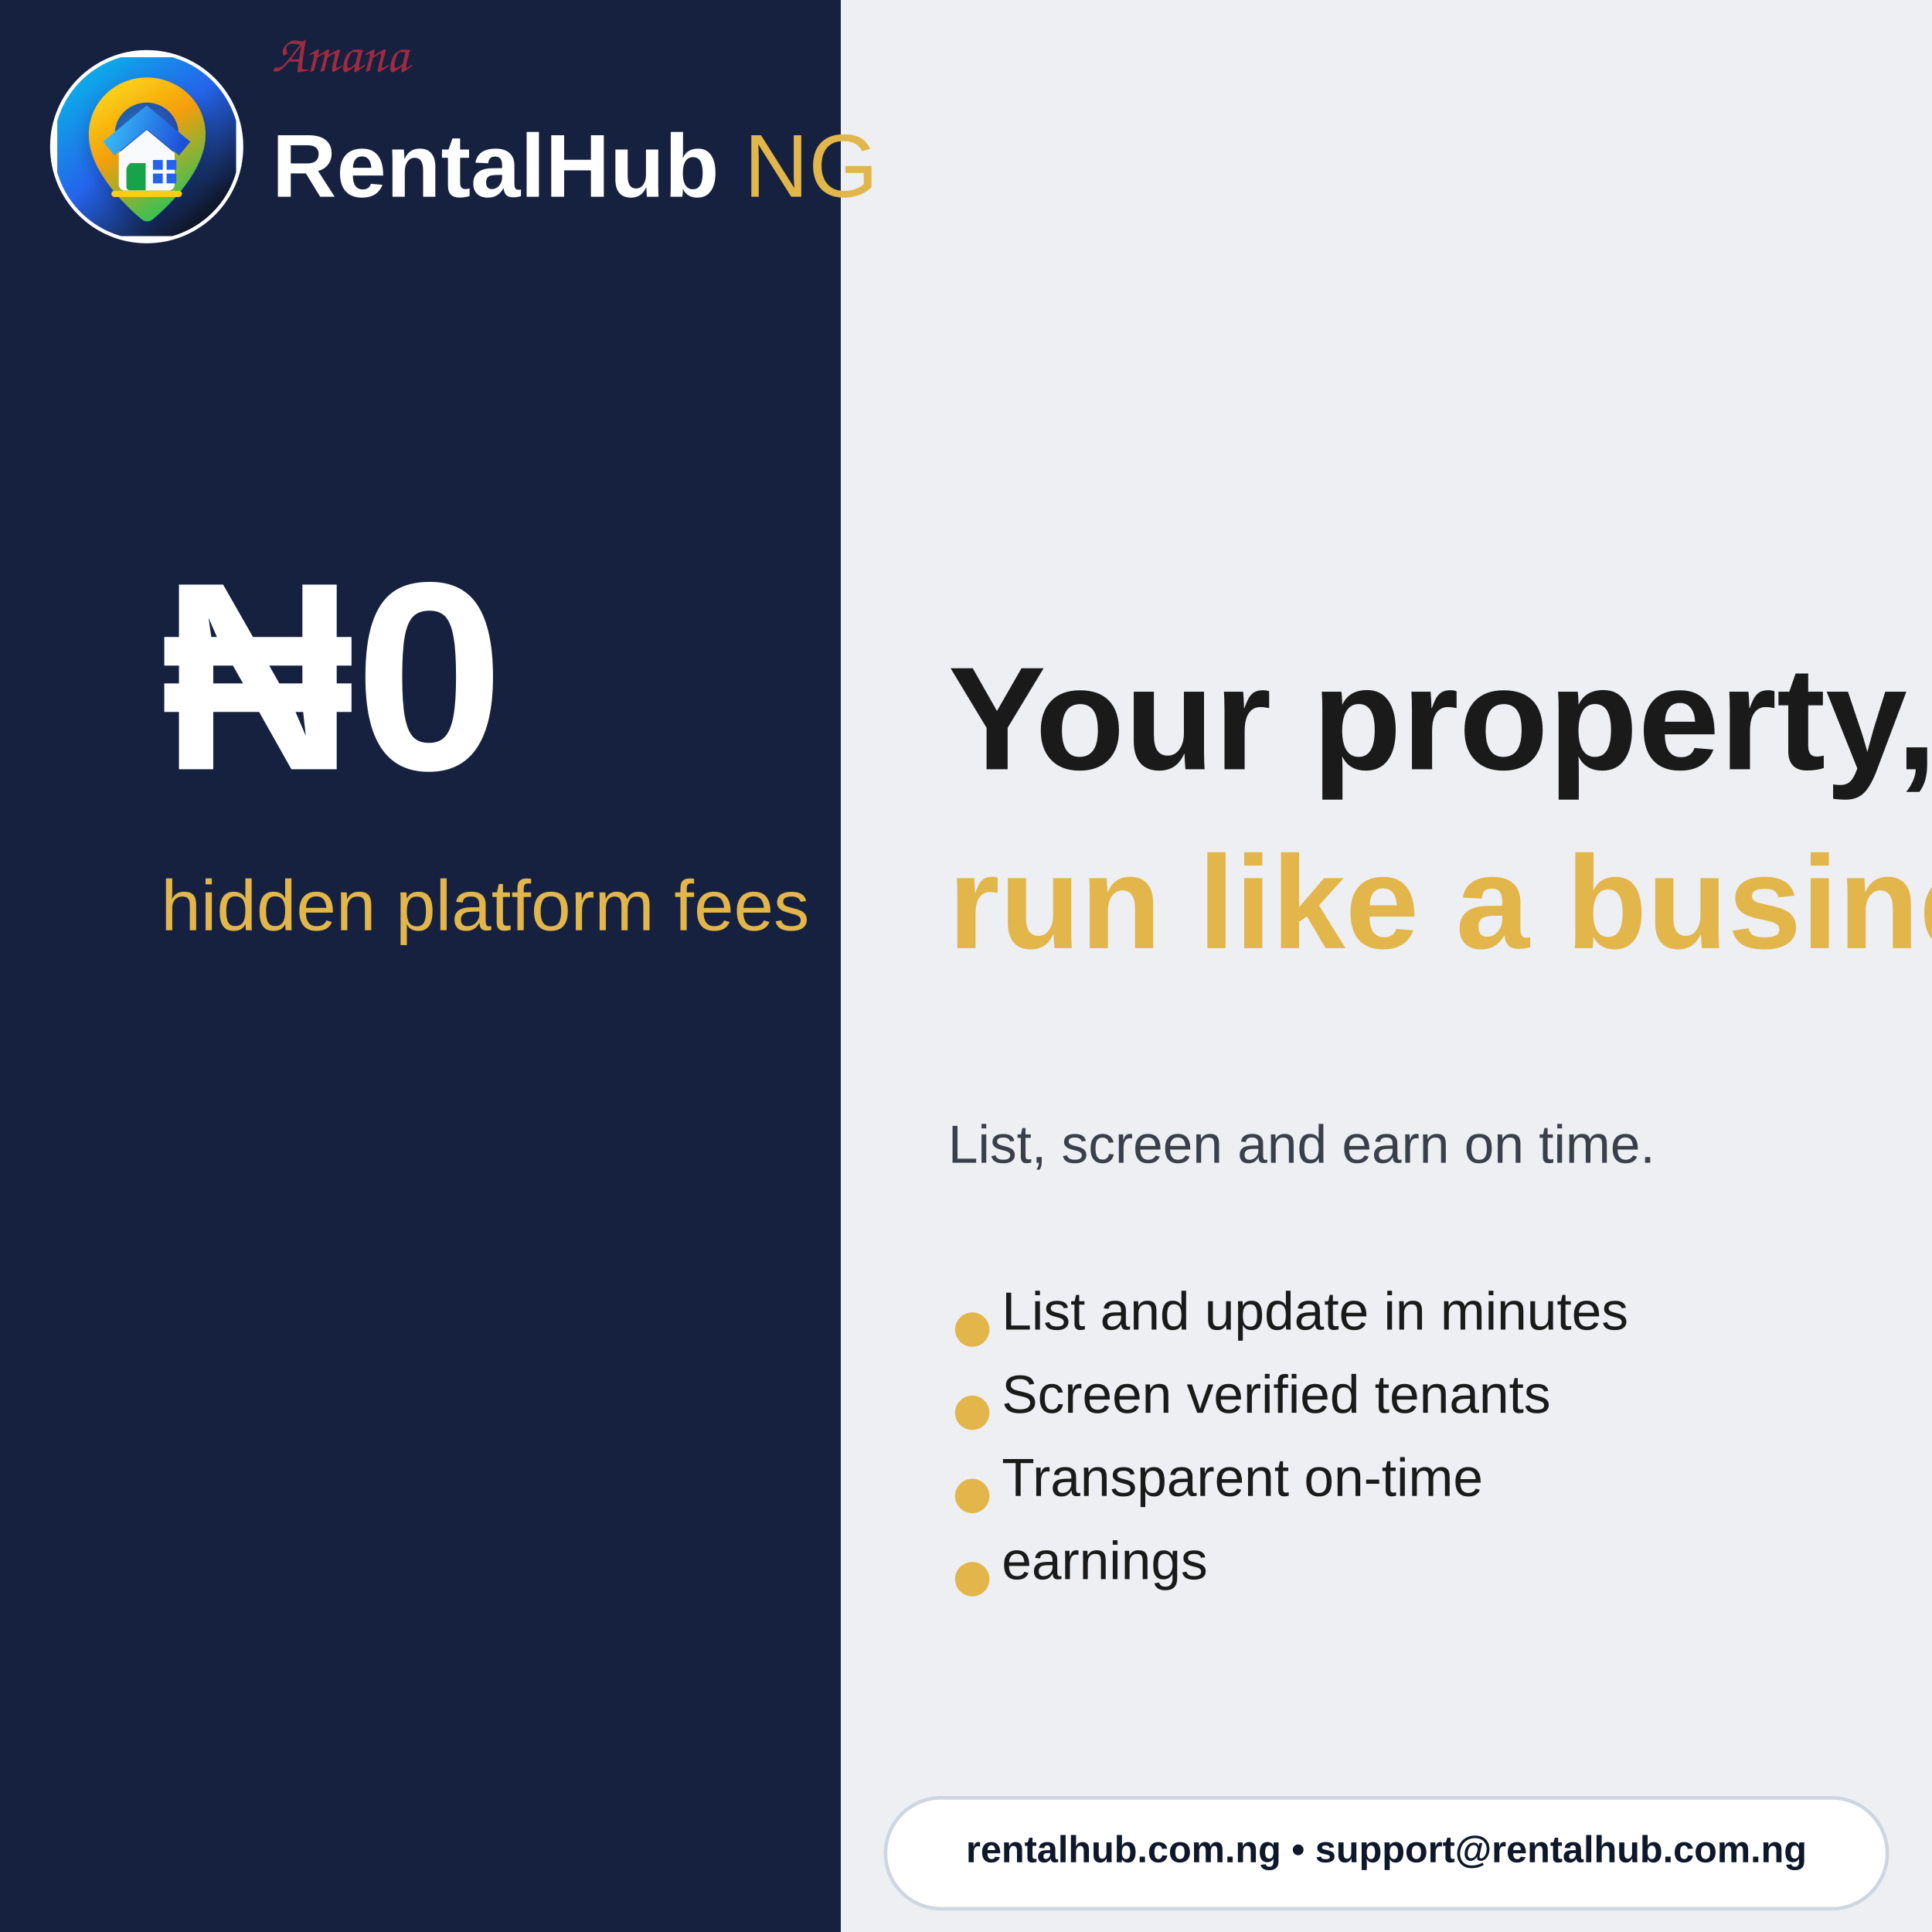
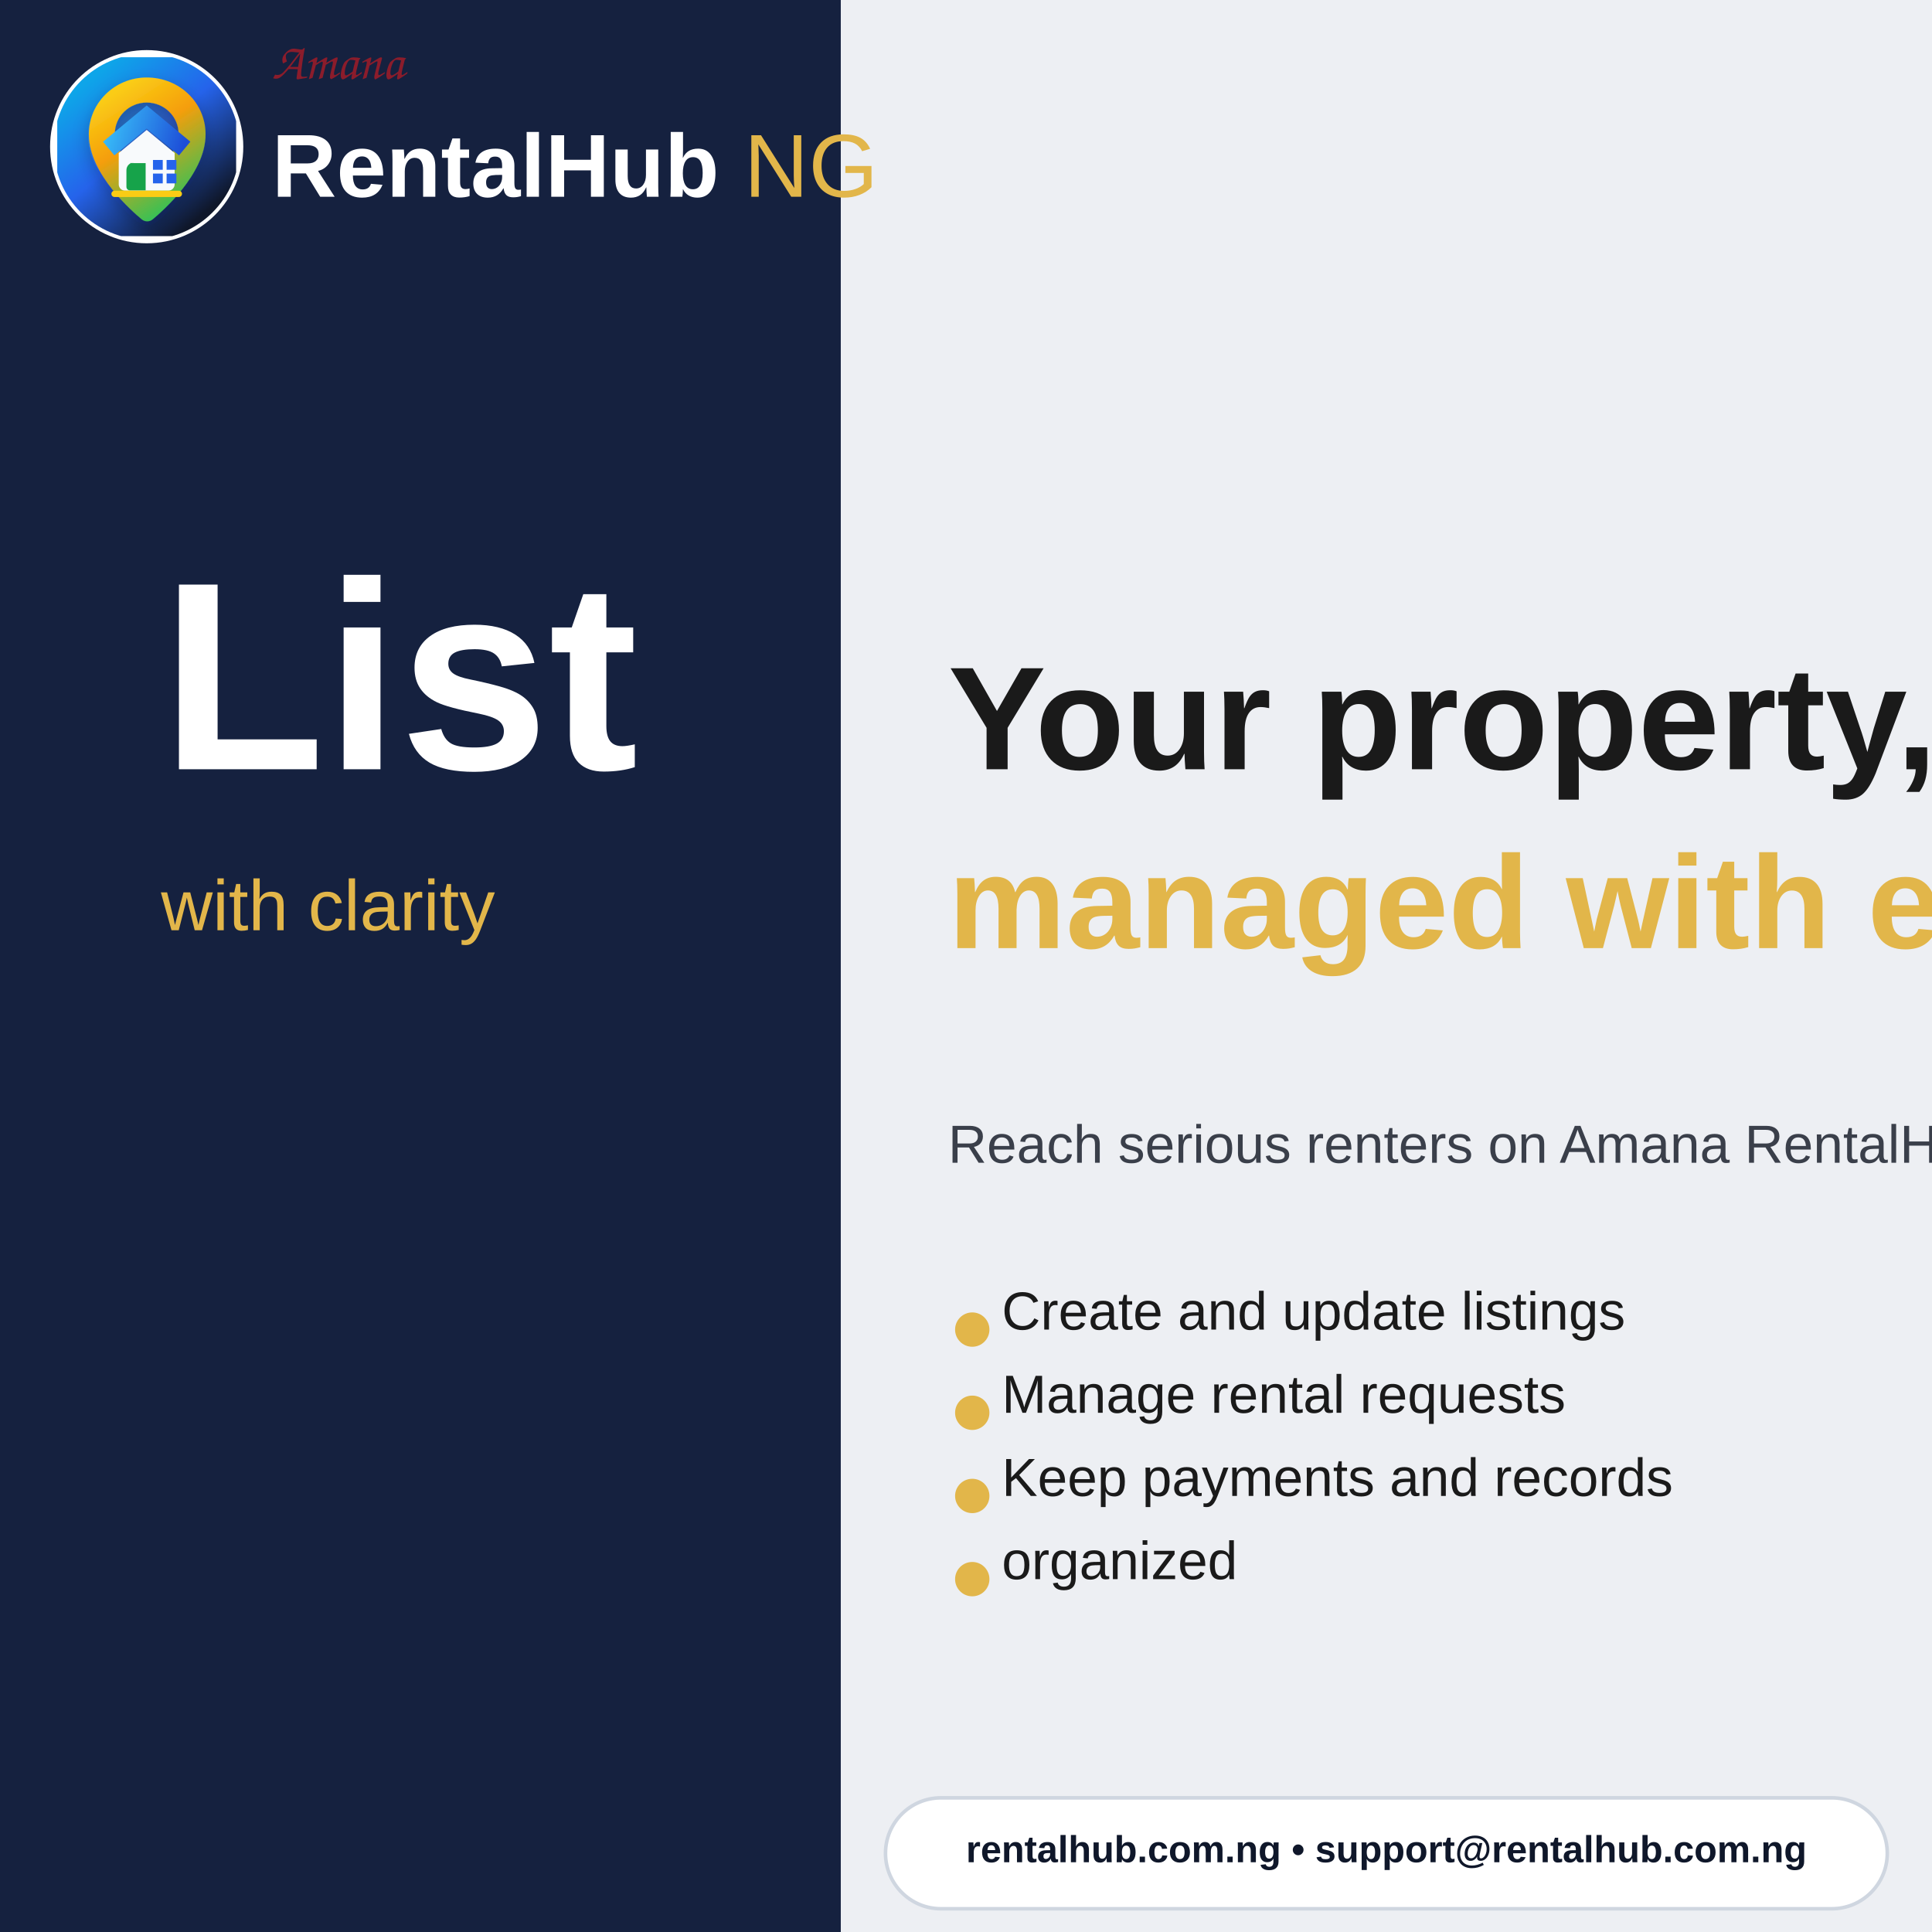
<svg xmlns="http://www.w3.org/2000/svg" width="1080" height="1080" viewBox="0 0 1080 1080" preserveAspectRatio="xMidYMid slice">
  <defs>
    <linearGradient id="sky" x1="96" x2="416" y1="62" y2="450" gradientUnits="userSpaceOnUse">
      <stop offset="0" stop-color="#0ea5e9" />
      <stop offset="0.46" stop-color="#2563eb" />
      <stop offset="1" stop-color="#0f172a" />
    </linearGradient>
    <linearGradient id="pin" x1="160" x2="372" y1="104" y2="430" gradientUnits="userSpaceOnUse">
      <stop offset="0" stop-color="#facc15" />
      <stop offset="0.38" stop-color="#f59e0b" />
      <stop offset="1" stop-color="#22c55e" />
    </linearGradient>
    <linearGradient id="roof" x1="148" x2="363" y1="180" y2="250" gradientUnits="userSpaceOnUse">
      <stop offset="0" stop-color="#38bdf8" />
      <stop offset="1" stop-color="#1d4ed8" />
    </linearGradient>
    <filter id="shadow" x="-25%" y="-20%" width="150%" height="160%">
      <feDropShadow dx="0" dy="20" stdDeviation="24" flood-color="#0f172a" flood-opacity="0.24" />
    </filter>
  </defs>
  <rect width="1080" height="1080" fill="#EDEFF3" />
  <rect width="470" height="1080" fill="#15213F" />
  <clipPath id="logoclip">
    <circle cx="82" cy="82" r="52" />
  </clipPath>
  <circle cx="82" cy="82" r="54" fill="#ffffff" />
  <g clip-path="url(#logoclip)">
    <g transform="translate(32, 32) scale(0.1953125)">
      <rect width="512" height="512" rx="112" fill="url(#sky)" />
      <circle cx="256" cy="226" r="168" fill="#ffffff" opacity="0.08" />
      <circle cx="256" cy="226" r="132" fill="#0f172a" opacity="0.2" />
      <path filter="url(#shadow)" d="M256 58c-91.4 0-165.5 72.7-165.5 162.4 0 115.4 128.2 224.2 151.4 243.6a24.5 24.5 0 0 0 31.2 0c23.2-19.4 151.4-128.2 151.4-243.6C424.5 130.7 350.4 58 256 58Zm0 250.8c-50.4 0-91.3-40.1-91.3-89.6S205.6 129.6 256 129.6s91.3 40.1 91.3 89.6-40.9 89.6-91.3 89.6Z" fill="url(#pin)" />
      <path d="M131 241.8 256 138l125 103.8-32.5 39.1L256 204.3l-92.5 76.6L131 241.8Z" fill="url(#roof)" />
      <path d="M176 274.2 256 208l80 66.2v89.6a18 18 0 0 1-18 18H194a18 18 0 0 1-18-18v-89.6Z" fill="#f8fafc" />
      <path d="M208 303h45v78h-45a10 10 0 0 1-10-10v-48a22 22 0 0 1 22-22Z" fill="#16a34a" />
      <path d="M274 294h28v28h-28v-28Zm39 0h28v28h-28v-28Zm-39 39h28v28h-28v-28Zm39 0h28v28h-28v-28Z" fill="#2563eb" />
      <path d="M164 391h184" stroke="#facc15" stroke-linecap="round" stroke-width="18" />
    </g>
  </g>
-   <text x="152" y="40" font-family="'Segoe Script', 'Brush Script MT', 'Lucida Handwriting', cursive" font-size="30" fill="#a12a40">Amana</text>
-   <text x="152" y="110" font-family="Arial, Helvetica, sans-serif" font-weight="800" font-size="50" fill="#FFFFFF">RentalHub <tspan font-weight="400" fill="#E2B64A">NG</tspan>
-   </text>
-   <text x="90" y="430" font-family="Arial, Helvetica, sans-serif" font-weight="800" font-size="150" fill="#FFFFFF">₦0</text>
-   <text x="90" y="520" font-family="Arial, Helvetica, sans-serif" font-size="40" fill="#E2B64A">hidden platform fees</text>
+   <g class="brand-lockup">
+     <text x="152" y="44" font-family="'AmanaScript','Segoe Script','Brush Script MT','Lucida Handwriting',cursive" font-size="29" fill="#8B1C2B">Amana</text>
+     <text x="152" y="110" font-family="Arial,Helvetica,sans-serif" font-weight="800" font-size="50" fill="#FFFFFF">RentalHub <tspan font-weight="400" fill="#E2B64A">NG</tspan>
+     </text>
+   </g>
+   <text x="90" y="430" font-family="Arial, Helvetica, sans-serif" font-weight="800" font-size="150" fill="#FFFFFF">List</text>
+   <text x="90" y="520" font-family="Arial, Helvetica, sans-serif" font-size="40" fill="#E2B64A">with clarity</text>
  <text x="530" y="430" font-family="Arial, Helvetica, sans-serif" font-weight="800" font-size="82" fill="#1A1A1A">Your property,</text>
-   <text x="530" y="530" font-family="Arial, Helvetica, sans-serif" font-weight="800" font-size="74" fill="#E2B64A">run like a business.</text>
-   <text x="530" y="650" font-family="Arial, Helvetica, sans-serif" font-size="30" fill="#3A3F4A">List, screen and earn on time.</text>
+   <text x="530" y="530" font-family="Arial, Helvetica, sans-serif" font-weight="800" font-size="74" fill="#E2B64A">managed with ease.</text>
+   <text x="530" y="650" font-family="Arial, Helvetica, sans-serif" font-size="30" fill="#3A3F4A">Reach serious renters on Amana RentalHub NG.</text>
  <circle cx="543.5" cy="743.25" r="9.6" fill="#E2B64A" />
-   <text x="560" y="743.25" font-family="Arial, Helvetica, sans-serif" font-size="30" fill="#1A1A1A">List and update in minutes</text>
+   <text x="560" y="743.25" font-family="Arial, Helvetica, sans-serif" font-size="30" fill="#1A1A1A">Create and update listings</text>
  <circle cx="543.5" cy="789.75" r="9.6" fill="#E2B64A" />
-   <text x="560" y="789.75" font-family="Arial, Helvetica, sans-serif" font-size="30" fill="#1A1A1A">Screen verified tenants</text>
+   <text x="560" y="789.75" font-family="Arial, Helvetica, sans-serif" font-size="30" fill="#1A1A1A">Manage rental requests</text>
  <circle cx="543.5" cy="836.25" r="9.6" fill="#E2B64A" />
-   <text x="560" y="836.25" font-family="Arial, Helvetica, sans-serif" font-size="30" fill="#1A1A1A">Transparent on-time</text>
+   <text x="560" y="836.25" font-family="Arial, Helvetica, sans-serif" font-size="30" fill="#1A1A1A">Keep payments and records</text>
  <circle cx="543.5" cy="882.75" r="9.6" fill="#E2B64A" />
-   <text x="560" y="882.75" font-family="Arial, Helvetica, sans-serif" font-size="30" fill="#1A1A1A">earnings</text>
+   <text x="560" y="882.75" font-family="Arial, Helvetica, sans-serif" font-size="30" fill="#1A1A1A">organized</text>
  <rect x="495" y="1005" width="560" height="62" rx="31" fill="#FFFFFF" stroke="#CFD6E0" stroke-width="2" />
-   <text x="775" y="1041" text-anchor="middle" font-family="Arial, Helvetica, sans-serif" font-weight="600" font-size="21" fill="#0f172a">rentalhub.com.ng  •  support@rentalhub.com.ng</text>
+   <text x="775" y="1041" text-anchor="middle" font-family="Arial,Helvetica,sans-serif" font-weight="600" font-size="21" fill="#0f172a">rentalhub.com.ng  •  support@rentalhub.com.ng</text>
</svg>
